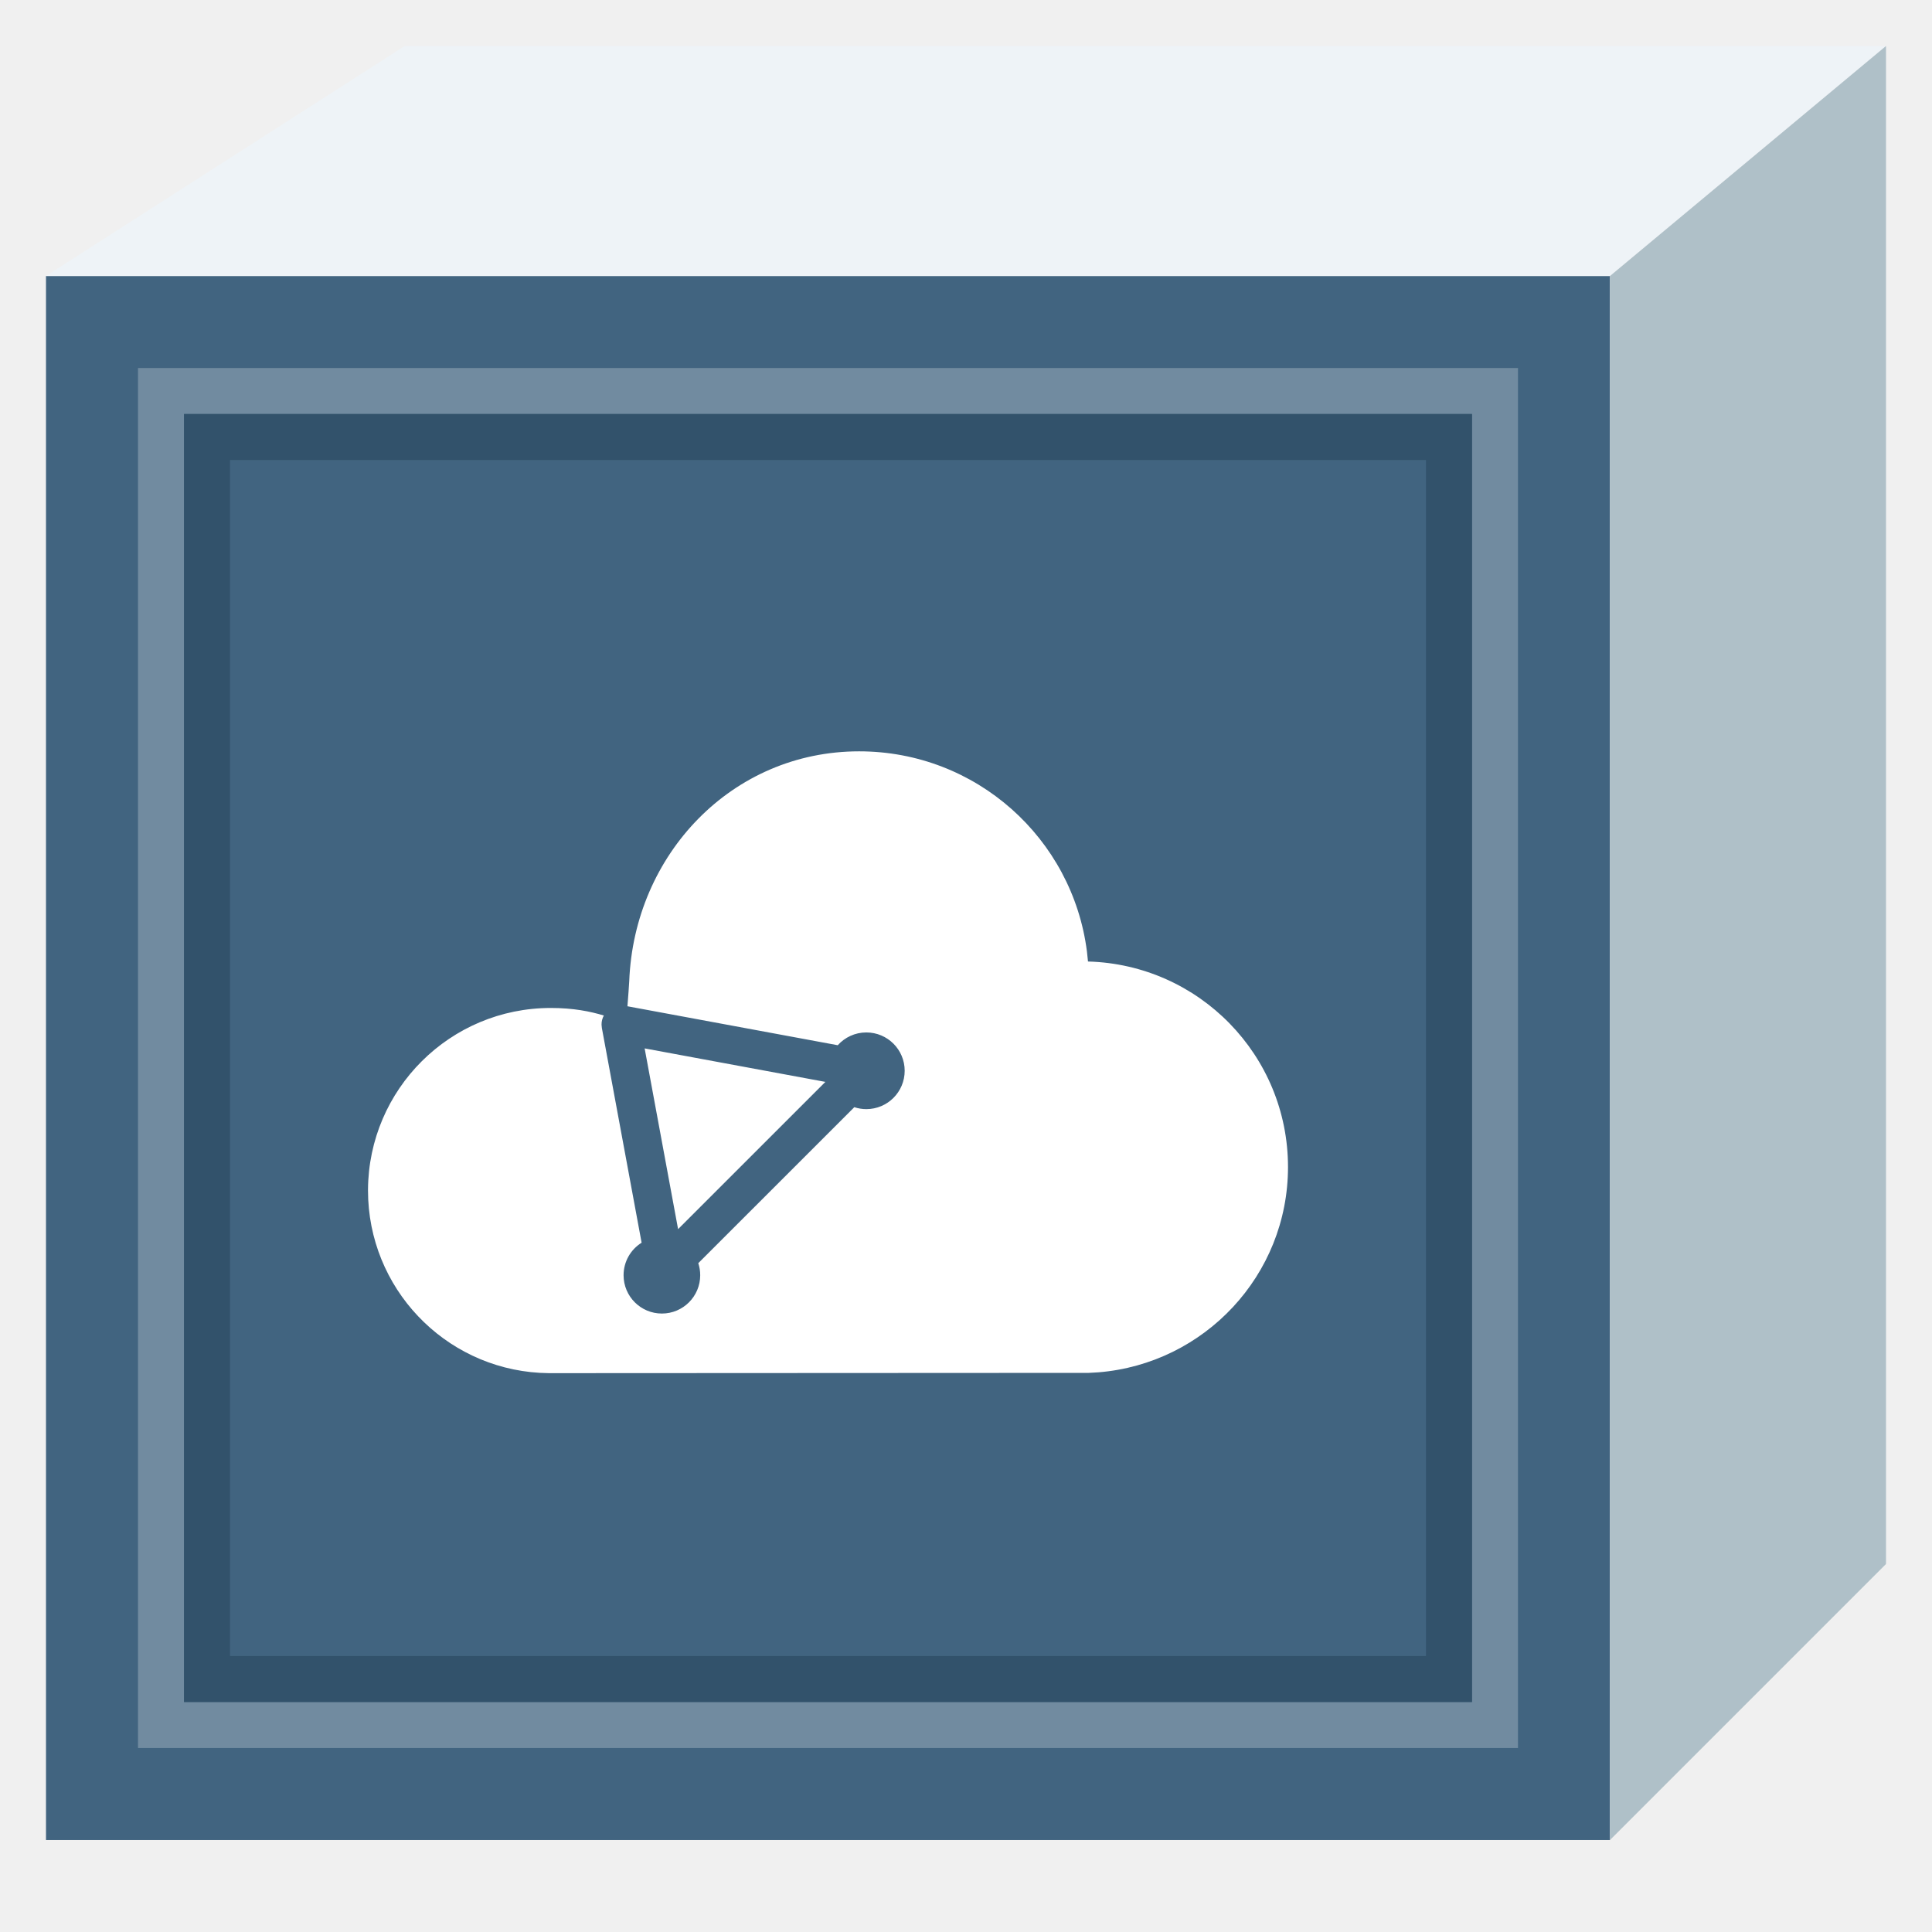
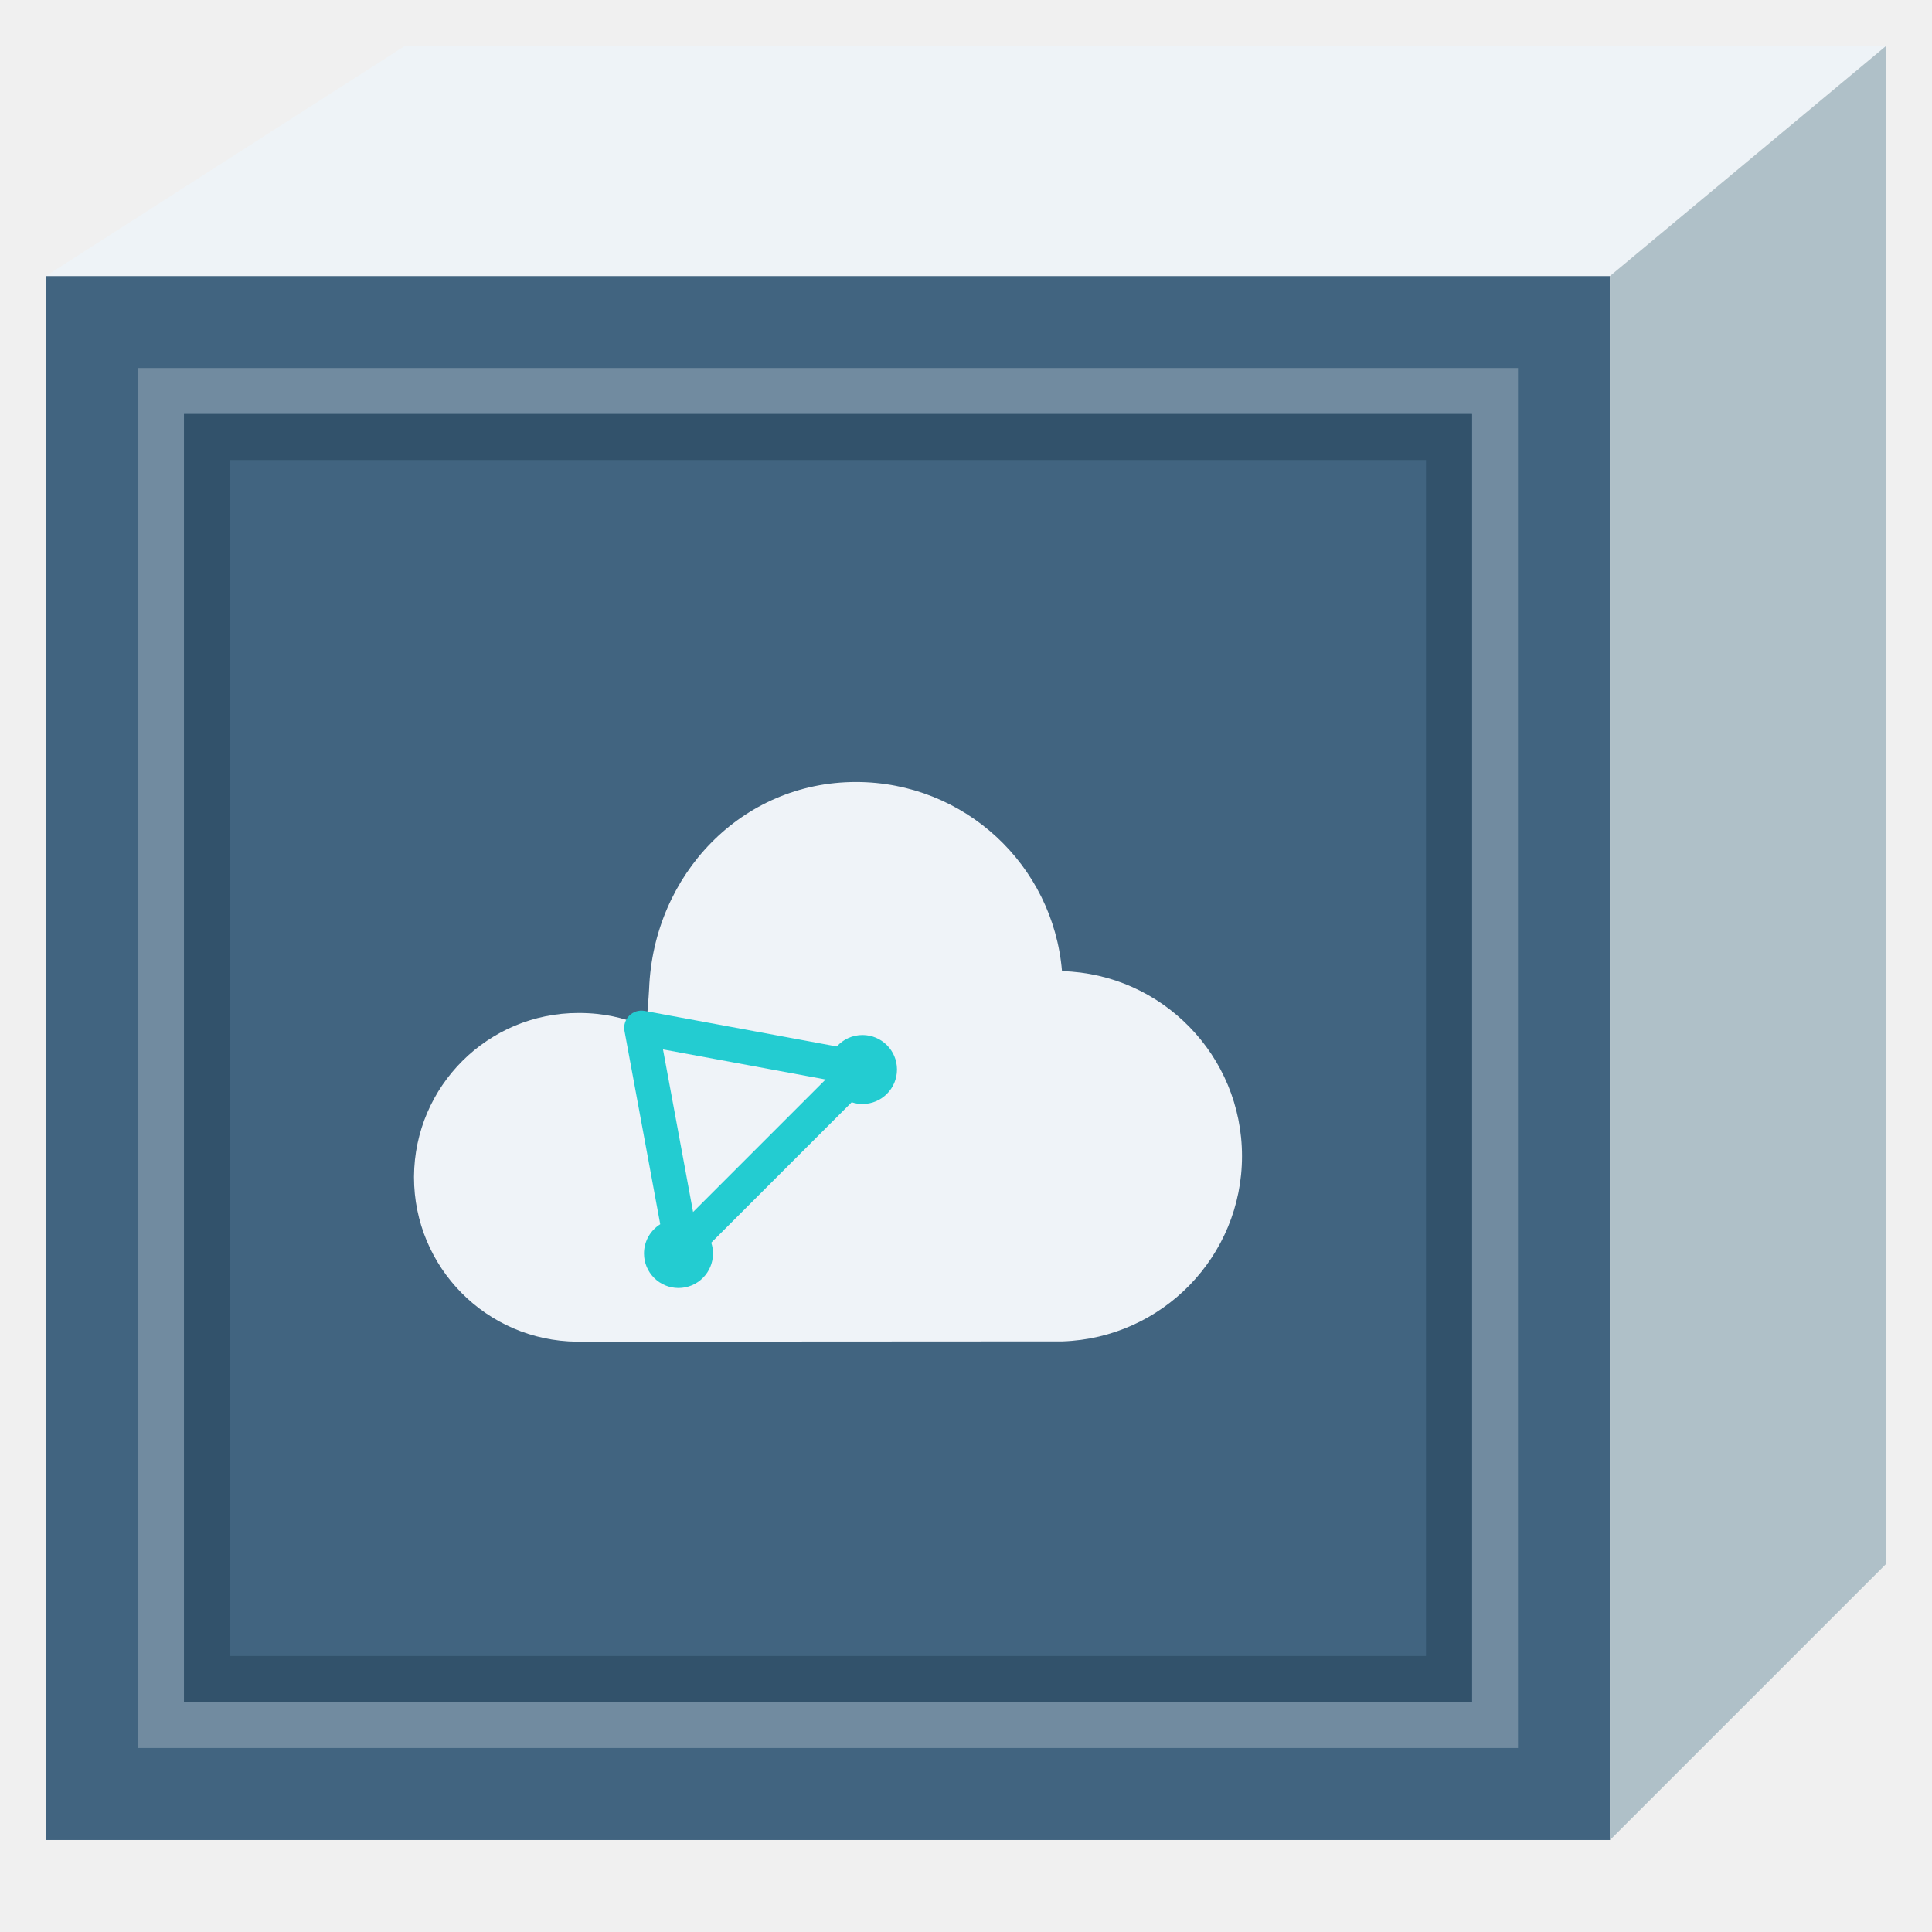
<svg xmlns="http://www.w3.org/2000/svg" width="42px" height="42px" viewBox="0 0 42 42" version="1.1">
  <g id="页面-1" stroke="none" stroke-width="1" fill="none" fill-rule="evenodd">
-     <g id="vpc">
+     <g id="vpc-new">
      <g id="背景区域" opacity="0" fill="#D8D8D8" fill-rule="nonzero">
        <rect id="矩形" x="0" y="0" width="42" height="42" />
      </g>
      <g id="底块" transform="translate(0.909091, 0.424242)">
        <polygon id="路径-7备份-2" fill="#416480" fill-rule="nonzero" transform="translate(17.09091, 22.57576) scale(-1, 1) translate(-17.09091, -22.57576) " points="0.091 39.576 0.091 5.576 34.091 5.576 34.091 39.576" />
-         <g id="编组" transform="translate(7.090909, 12.57576)">
-           <polygon id="矩形备份-17" points="0 0 20 0 20 20 13.603 20 0 20" />
-           <g transform="translate(0, 3.333333)" fill="#FFFFFF" fill-rule="nonzero" id="形状结合">
-             <path d="M10.676,4.50010399e-14 C13.223,4.50010399e-14 15.315,1.894 15.629,4.35 L15.652,4.569 C18.067,4.635 20,6.609 20,9.037 C20,11.393 18.179,13.315 15.876,13.5 L15.666,13.512 L15.652,13.512 L3.967,13.518 L3.933,13.518 C1.821,13.499 0.11,11.835 0.005,9.748 L0,9.545 L0,9.532 C0.013,7.344 1.786,5.579 3.973,5.579 C4.467,5.579 4.831,5.654 5.127,5.743 C5.094,5.803 5.076,5.87 5.077,5.942 L5.084,6.014 L5.948,10.682 C5.712,10.829 5.556,11.091 5.556,11.389 C5.556,11.849 5.929,12.222 6.389,12.222 C6.849,12.222 7.222,11.849 7.222,11.389 C7.222,11.297 7.207,11.209 7.18,11.127 L10.572,7.736 C10.654,7.763 10.742,7.778 10.833,7.778 C11.294,7.778 11.667,7.405 11.667,6.944 C11.667,6.484 11.294,6.111 10.833,6.111 C10.587,6.111 10.365,6.218 10.212,6.389 L5.64,5.542 C5.656,5.329 5.675,5.095 5.679,4.997 C5.786,2.241 7.913,4.50010399e-14 10.676,4.50010399e-14 Z M6.014,6.458 L9.943,7.186 L6.741,10.387 L6.014,6.458 Z" />
-           </g>
-         </g>
        <polygon id="路径-7备份-6" fill="#EEF3F7" fill-rule="nonzero" transform="translate(20.09091, 3.075758) rotate(180) translate(-20.09091, -3.075758) " points="0.091 5.576 6.091 0.576 40.091 0.576 32.291 5.576" />
        <polygon id="路径-7备份-5" fill="#AFC0C8" fill-rule="nonzero" transform="translate(37.09091, 20.07576) scale(-1, 1) translate(-37.09091, -20.07576) " points="34.091 33.576 34.091 0.576 40.091 5.576 40.091 39.576" />
        <polygon id="路径-7备份-4" stroke="#FFFFFF" opacity="0.25" transform="translate(17.09091, 22.57576) scale(-1, 1) translate(-17.09091, -22.57576) " points="31.591 8.076 31.591 37.076 2.591 37.076 2.591 8.076" />
        <polygon id="路径-7备份-4" stroke="#32526B" transform="translate(17.09091, 22.57576) scale(-1, 1) translate(-17.09091, -22.57576) " points="30.591 9.076 30.591 36.076 3.591 36.076 3.591 9.076" />
      </g>
+       <g id="Icon/vpc" transform="translate(8, 13)">
+         <rect id="矩形" fill="#D8D8D8" fill-rule="nonzero" opacity="0" x="0" y="3.55271368e-15" width="20" height="20" />
+         <g id="vpc">
+           <rect id="矩形备份-3" fill="#D8D8D8" fill-rule="nonzero" opacity="0" x="0" y="3.55271368e-15" width="20" height="20" />
+           <g id="编组" transform="translate(1, 1)">
+             <polygon id="矩形备份-17" points="0 0 18 0 18 18 12.242 18 0 18" />
+             <g transform="translate(0, 3)" fill-rule="nonzero">
+               <path d="M14.087,12.161 L14.099,12.161 C16.26,12.088 18,10.318 18,8.133 C18,5.948 16.26,4.172 14.093,4.112 L14.087,4.112 C13.894,1.806 11.968,1.33226763e-14 9.608,1.33226763e-14 C7.122,1.33226763e-14 5.207,2.017 5.111,4.497 C5.105,4.654 5.057,5.189 5.051,5.334 L4.858,5.249 C4.551,5.141 4.166,5.021 3.576,5.021 C1.607,5.021 0.012,6.61 0,8.579 L0,8.591 C0,10.553 1.577,12.148 3.54,12.167 L3.57,12.167 L14.087,12.161" id="路径" fill="#EFF3F8" />
+               <path d="M5.013,4.976 L9.192,5.749 C9.329,5.596 9.529,5.5 9.75,5.5 C10.164,5.5 10.5,5.836 10.5,6.25 C10.5,6.664 10.164,7 9.75,7 C9.668,7 9.589,6.987 9.515,6.962 L6.462,10.015 C6.487,10.089 6.5,10.168 6.5,10.25 C6.5,10.664 6.164,11 5.75,11 C5.336,11 5,10.664 5,10.25 C5,9.982 5.141,9.746 5.353,9.614 L4.576,5.413 C4.528,5.154 4.754,4.928 5.013,4.976 Z M5.413,5.813 L6.067,9.348 L8.948,6.467 L5.413,5.813 Z" id="形状结合" fill="#23CCD1" />
+             </g>
+           </g>
+         </g>
+       </g>
    </g>
  </g>
</svg>
